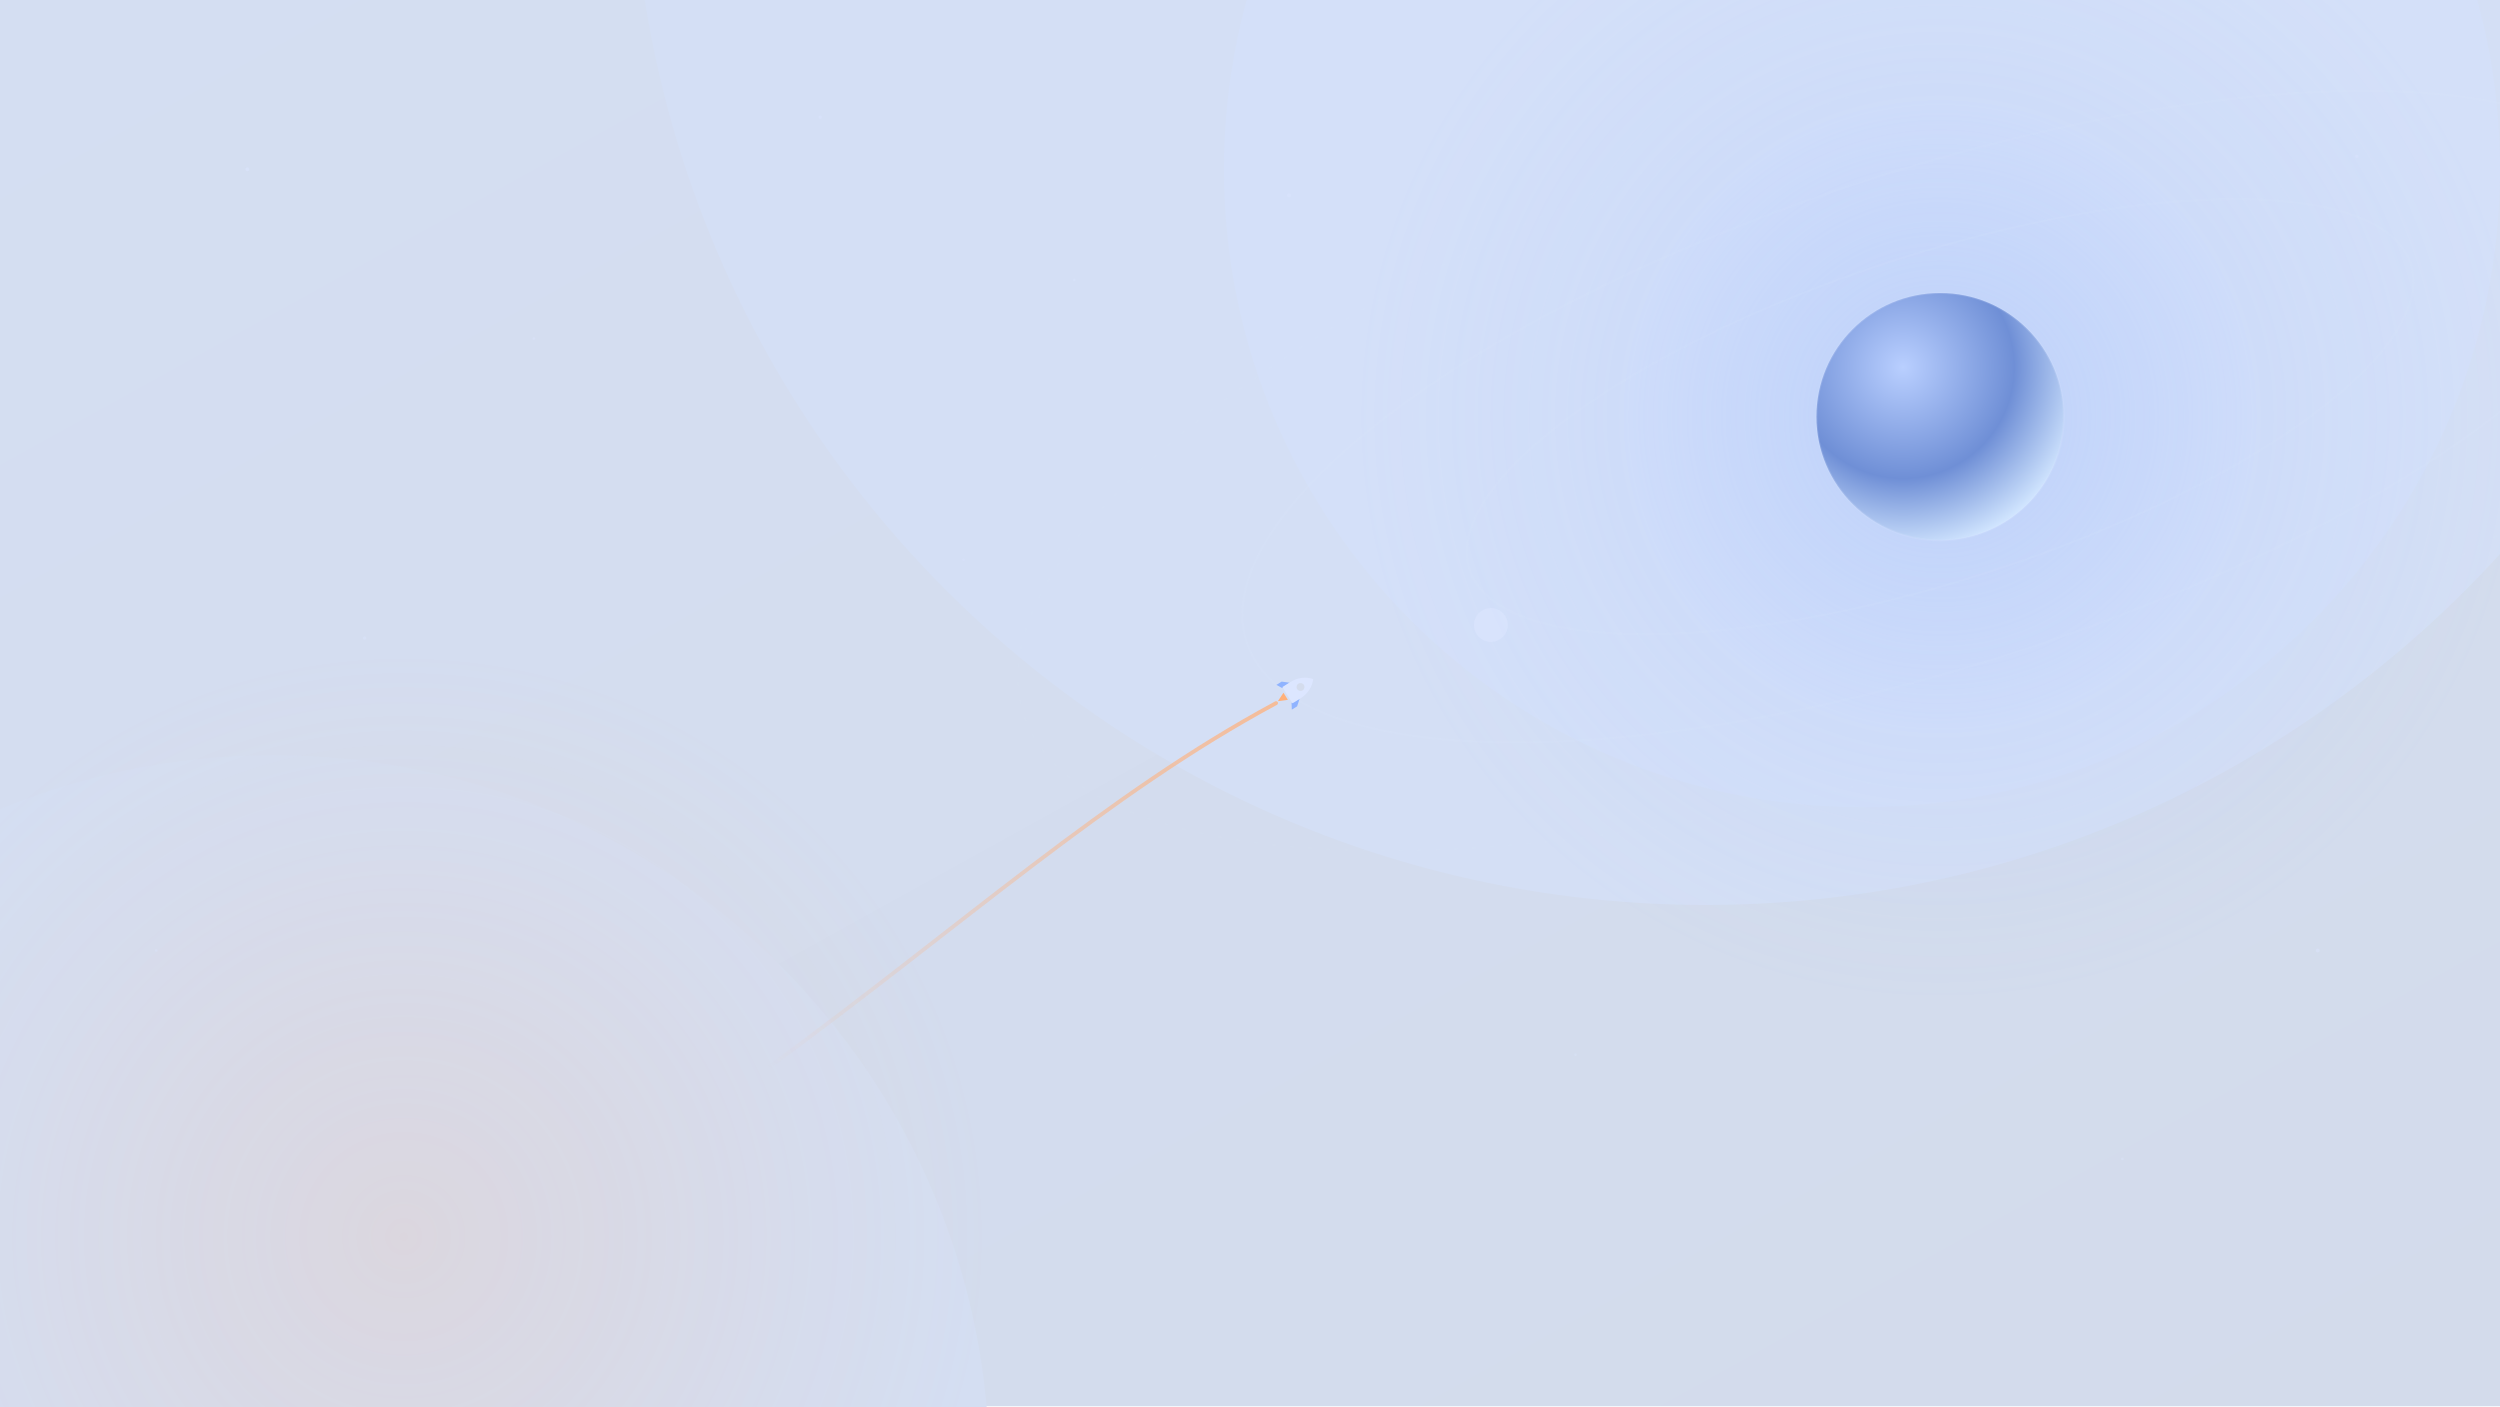
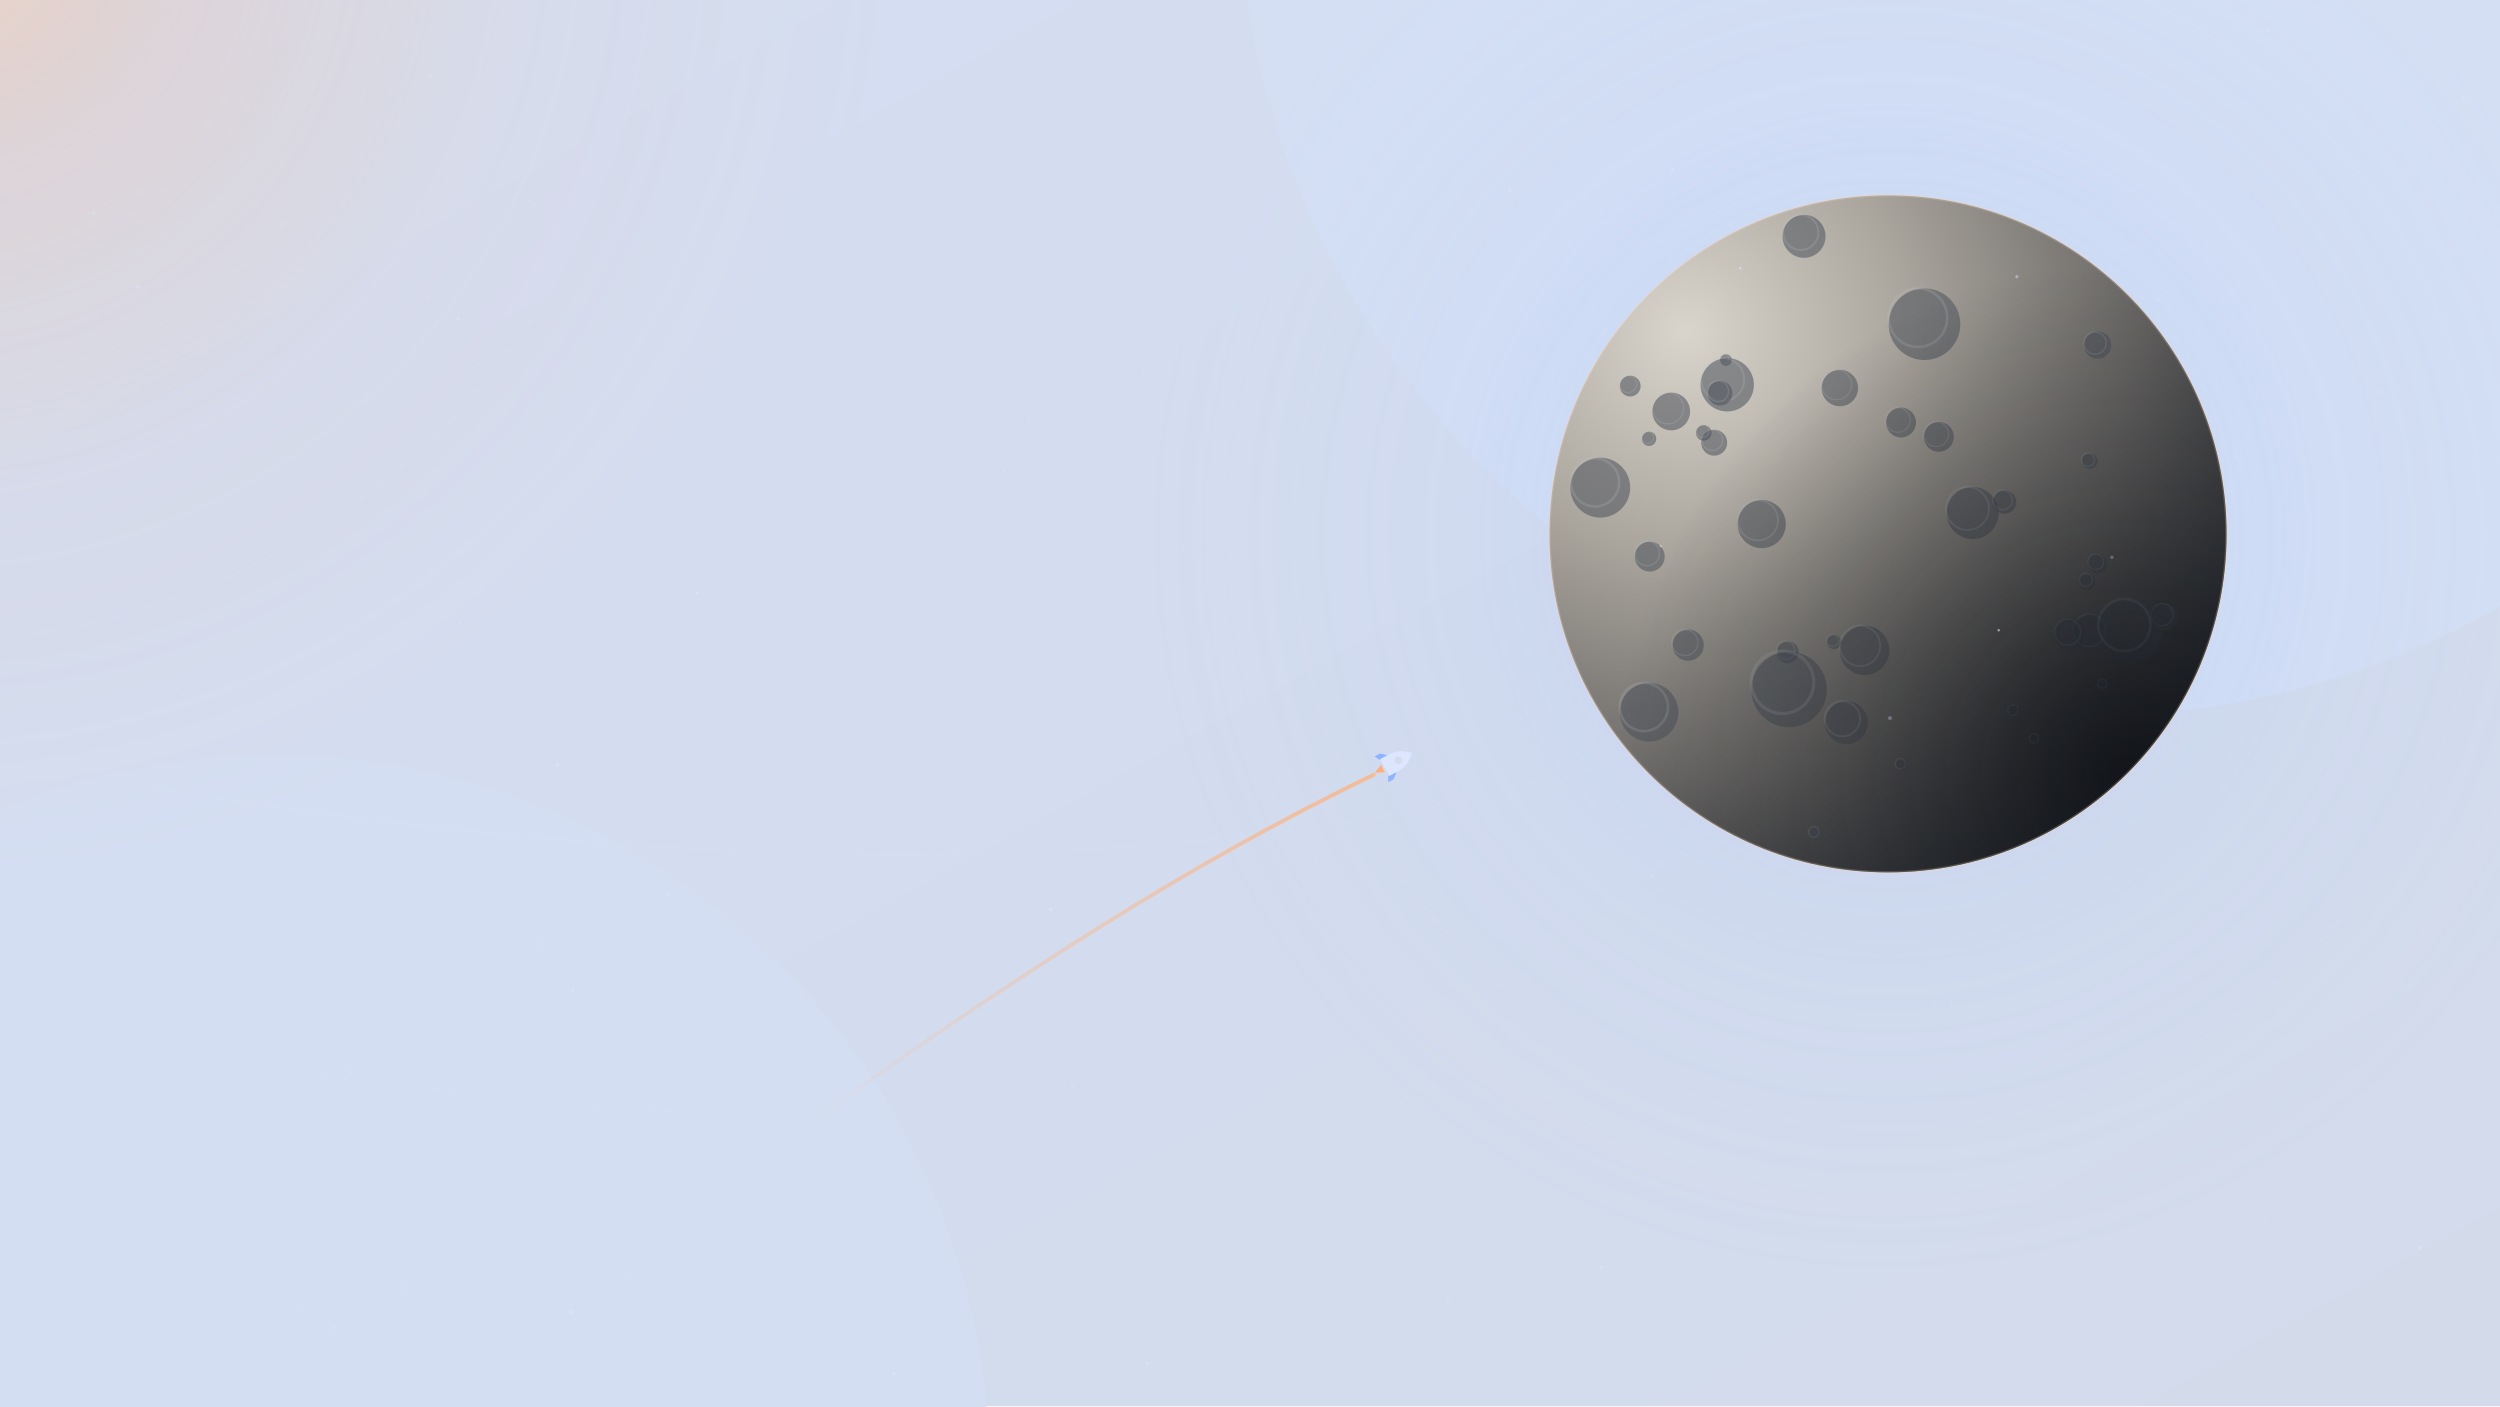
<svg xmlns="http://www.w3.org/2000/svg" width="3840" height="2160" viewBox="0 0 3840 2160">
  <defs>
    <linearGradient id="base" x1="0" y1="0" x2="1" y2="1">
      <stop offset="0" stop-color="#d4def2" />
      <stop offset="1" stop-color="#d3dbeb" />
    </linearGradient>
+     <radialGradient id="sun" cx="0.5" cy="0.5" r="0.5">
+       <stop offset="0" stop-color="#ffd2a8" stop-opacity="0.55" />
+       <stop offset="0.25" stop-color="#ffb07a" stop-opacity="0.22" />
+       <stop offset="0.6" stop-color="#ffb07a" stop-opacity="0.06" />
+       <stop offset="1" stop-color="#ffb07a" stop-opacity="0" />
+     </radialGradient>
    <radialGradient id="glow" cx="0.5" cy="0.5" r="0.5">
-       <stop offset="0" stop-color="#8fb3ff" stop-opacity="0.34" />
-       <stop offset="0.55" stop-color="#8fb3ff" stop-opacity="0.08" />
+       <stop offset="0" stop-color="#8fb3ff" stop-opacity="0.22" />
+       <stop offset="0.6" stop-color="#8fb3ff" stop-opacity="0.05" />
      <stop offset="1" stop-color="#8fb3ff" stop-opacity="0" />
    </radialGradient>
-     <radialGradient id="warm" cx="0.5" cy="0.5" r="0.5">
-       <stop offset="0" stop-color="#ffb07a" stop-opacity="0.16" />
-       <stop offset="1" stop-color="#ffb07a" stop-opacity="0" />
-     </radialGradient>
-     <radialGradient id="planet" cx="0.35" cy="0.3" r="0.75">
-       <stop offset="0" stop-color="#b9cfff" />
-       <stop offset="0.6" stop-color="#6f8fd6" />
-       <stop offset="1" stop-color="#d2e6ff" />
-     </radialGradient>
+     <radialGradient id="mercury" cx="0.2" cy="0.2" r="0.95">
+       <stop offset="0" stop-color="#d9d4cc" />
+       <stop offset="0.35" stop-color="#a9a49c" />
+       <stop offset="0.7" stop-color="#6c6a68" />
+       <stop offset="1" stop-color="rgb(42,45,51)" />
+     </radialGradient>
+     <radialGradient id="night" cx="0.85" cy="0.85" r="0.75">
+       <stop offset="0" stop-color="rgb(13,16,21)" stop-opacity="0.85" />
+       <stop offset="0.55" stop-color="rgb(13,16,21)" stop-opacity="0.35" />
+       <stop offset="1" stop-color="rgb(13,16,21)" stop-opacity="0" />
+     </radialGradient>
+     <clipPath id="disc">
+       <circle cx="2900" cy="820" r="520" />
+     </clipPath>
    <linearGradient id="trail" x1="0" y1="1" x2="1" y2="0">
      <stop offset="0" stop-color="#ffb07a" stop-opacity="0" />
      <stop offset="1" stop-color="#ffb07a" stop-opacity="0.75" />
    </linearGradient>
  </defs>
  <rect width="3840" height="2160" fill="url(#base)" />
-   <circle cx="2620" cy="-260" r="1650" fill="#d4dff5" />
-   <circle cx="2860" cy="260" r="980" fill="#d4e0f9" />
  <circle cx="420" cy="2260" r="1100" fill="#d4def2" />
-   <circle cx="2980" cy="640" r="900" fill="url(#glow)" />
-   <circle cx="620" cy="1900" r="900" fill="url(#warm)" />
-   <g fill="none" stroke="#dce6ff" stroke-opacity="0.07" stroke-width="3">
-     <ellipse cx="2980" cy="640" rx="760" ry="250" transform="rotate(-18 2980 640)" />
-     <ellipse cx="2980" cy="640" rx="1120" ry="380" transform="rotate(-18 2980 640)" />
+   <circle cx="3200" cy="-200" r="1300" fill="#d4dff4" />
+   <circle cx="-120" cy="-140" r="1500" fill="url(#sun)" />
+   <circle cx="2900" cy="820" r="1150" fill="url(#glow)" />
+   <ellipse cx="-120" cy="-140" rx="3300" ry="1250" transform="rotate(14 -120 -140)" fill="none" stroke="#dce6ff" stroke-opacity="0.06" stroke-width="3" />
+   <ellipse cx="-120" cy="-140" rx="3900" ry="1650" transform="rotate(14 -120 -140)" fill="none" stroke="#dce6ff" stroke-opacity="0.035" stroke-width="2" stroke-dasharray="6 22" />
+   <circle cx="2900" cy="820" r="520" fill="url(#mercury)" />
+   <g clip-path="url(#disc)">
+     <circle cx="2817" cy="986" r="11" fill="rgb(77,82,92)" fill-opacity="0.55" />
+     <circle cx="2815" cy="984" r="9" fill="none" stroke="#c7ccd6" stroke-opacity="0.18" stroke-width="2" />
+     <circle cx="3215" cy="974" r="31" fill="rgb(77,82,92)" fill-opacity="0.55" />
+     <circle cx="3209" cy="968" r="25" fill="none" stroke="#c7ccd6" stroke-opacity="0.18" stroke-width="2" />
+     <circle cx="2504" cy="593" r="16" fill="rgb(77,82,92)" fill-opacity="0.55" />
+     <circle cx="2501" cy="590" r="13" fill="none" stroke="#c7ccd6" stroke-opacity="0.18" stroke-width="2" />
+     <circle cx="3206" cy="894" r="13" fill="rgb(77,82,92)" fill-opacity="0.55" />
+     <circle cx="3204" cy="891" r="10" fill="none" stroke="#c7ccd6" stroke-opacity="0.18" stroke-width="2" />
+     <circle cx="2921" cy="1175" r="9" fill="rgb(77,82,92)" fill-opacity="0.55" />
+     <circle cx="2919" cy="1173" r="8" fill="none" stroke="#c7ccd6" stroke-opacity="0.18" stroke-width="2" />
+     <circle cx="2978" cy="671" r="23" fill="rgb(77,82,92)" fill-opacity="0.55" />
+     <circle cx="2974" cy="667" r="19" fill="none" stroke="#c7ccd6" stroke-opacity="0.18" stroke-width="2" />
+     <circle cx="2651" cy="553" r="9" fill="rgb(77,82,92)" fill-opacity="0.55" />
+     <circle cx="2649" cy="551" r="7" fill="none" stroke="#c7ccd6" stroke-opacity="0.18" stroke-width="2" />
+     <circle cx="2633" cy="680" r="20" fill="rgb(77,82,92)" fill-opacity="0.55" />
+     <circle cx="2630" cy="676" r="16" fill="none" stroke="#c7ccd6" stroke-opacity="0.18" stroke-width="2" />
+     <circle cx="3324" cy="948" r="21" fill="rgb(77,82,92)" fill-opacity="0.55" />
+     <circle cx="3321" cy="944" r="17" fill="none" stroke="#c7ccd6" stroke-opacity="0.18" stroke-width="2" />
+     <circle cx="2593" cy="991" r="24" fill="rgb(77,82,92)" fill-opacity="0.55" />
+     <circle cx="2588" cy="987" r="20" fill="none" stroke="#c7ccd6" stroke-opacity="0.18" stroke-width="2" />
+     <circle cx="2533" cy="674" r="11" fill="rgb(77,82,92)" fill-opacity="0.55" />
+     <circle cx="2531" cy="672" r="9" fill="none" stroke="#c7ccd6" stroke-opacity="0.18" stroke-width="2" />
+     <circle cx="2567" cy="632" r="29" fill="rgb(77,82,92)" fill-opacity="0.55" />
+     <circle cx="2562" cy="627" r="24" fill="none" stroke="#c7ccd6" stroke-opacity="0.18" stroke-width="2" />
+     <circle cx="3230" cy="1052" r="9" fill="rgb(77,82,92)" fill-opacity="0.55" />
+     <circle cx="3229" cy="1050" r="7" fill="none" stroke="#c7ccd6" stroke-opacity="0.18" stroke-width="2" />
+     <circle cx="2653" cy="591" r="41" fill="rgb(77,82,92)" fill-opacity="0.55" />
+     <circle cx="2646" cy="583" r="33" fill="none" stroke="#c7ccd6" stroke-opacity="0.18" stroke-width="3" />
+     <circle cx="2956" cy="498" r="55" fill="rgb(77,82,92)" fill-opacity="0.55" />
+     <circle cx="2946" cy="488" r="45" fill="none" stroke="#c7ccd6" stroke-opacity="0.18" stroke-width="4" />
+     <circle cx="2746" cy="1002" r="17" fill="rgb(77,82,92)" fill-opacity="0.55" />
+     <circle cx="2743" cy="999" r="14" fill="none" stroke="#c7ccd6" stroke-opacity="0.18" stroke-width="2" />
+     <circle cx="2826" cy="596" r="28" fill="rgb(77,82,92)" fill-opacity="0.55" />
+     <circle cx="2821" cy="591" r="23" fill="none" stroke="#c7ccd6" stroke-opacity="0.18" stroke-width="2" />
+     <circle cx="2458" cy="749" r="46" fill="rgb(77,82,92)" fill-opacity="0.55" />
+     <circle cx="2450" cy="741" r="37" fill="none" stroke="#c7ccd6" stroke-opacity="0.18" stroke-width="4" />
+     <circle cx="2788" cy="1280" r="10" fill="rgb(77,82,92)" fill-opacity="0.55" />
+     <circle cx="2786" cy="1278" r="8" fill="none" stroke="#c7ccd6" stroke-opacity="0.18" stroke-width="2" />
+     <circle cx="2706" cy="805" r="37" fill="rgb(77,82,92)" fill-opacity="0.55" />
+     <circle cx="2700" cy="799" r="31" fill="none" stroke="#c7ccd6" stroke-opacity="0.18" stroke-width="3" />
+     <circle cx="3093" cy="1093" r="9" fill="rgb(77,82,92)" fill-opacity="0.55" />
+     <circle cx="3092" cy="1091" r="8" fill="none" stroke="#c7ccd6" stroke-opacity="0.18" stroke-width="2" />
+     <circle cx="3030" cy="788" r="40" fill="rgb(77,82,92)" fill-opacity="0.55" />
+     <circle cx="3022" cy="781" r="33" fill="none" stroke="#c7ccd6" stroke-opacity="0.18" stroke-width="3" />
+     <circle cx="2748" cy="1059" r="58" fill="rgb(77,82,92)" fill-opacity="0.55" />
+     <circle cx="2738" cy="1048" r="48" fill="none" stroke="#c7ccd6" stroke-opacity="0.18" stroke-width="5" />
+     <circle cx="2617" cy="665" r="12" fill="rgb(77,82,92)" fill-opacity="0.55" />
+     <circle cx="2615" cy="662" r="10" fill="none" stroke="#c7ccd6" stroke-opacity="0.18" stroke-width="2" />
+     <circle cx="3210" cy="708" r="12" fill="rgb(77,82,92)" fill-opacity="0.55" />
+     <circle cx="3207" cy="706" r="10" fill="none" stroke="#c7ccd6" stroke-opacity="0.18" stroke-width="2" />
+     <circle cx="3272" cy="969" r="49" fill="rgb(77,82,92)" fill-opacity="0.55" />
+     <circle cx="3263" cy="960" r="40" fill="none" stroke="#c7ccd6" stroke-opacity="0.18" stroke-width="4" />
+     <circle cx="2836" cy="1110" r="33" fill="rgb(77,82,92)" fill-opacity="0.55" />
+     <circle cx="2830" cy="1104" r="27" fill="none" stroke="#c7ccd6" stroke-opacity="0.18" stroke-width="3" />
+     <circle cx="3222" cy="866" r="15" fill="rgb(77,82,92)" fill-opacity="0.55" />
+     <circle cx="3219" cy="863" r="12" fill="none" stroke="#c7ccd6" stroke-opacity="0.18" stroke-width="2" />
+     <circle cx="2642" cy="604" r="19" fill="rgb(77,82,92)" fill-opacity="0.55" />
+     <circle cx="2639" cy="601" r="16" fill="none" stroke="#c7ccd6" stroke-opacity="0.18" stroke-width="2" />
+     <circle cx="2920" cy="649" r="23" fill="rgb(77,82,92)" fill-opacity="0.55" />
+     <circle cx="2915" cy="645" r="19" fill="none" stroke="#c7ccd6" stroke-opacity="0.18" stroke-width="2" />
+     <circle cx="2533" cy="1094" r="45" fill="rgb(77,82,92)" fill-opacity="0.55" />
+     <circle cx="2525" cy="1086" r="37" fill="none" stroke="#c7ccd6" stroke-opacity="0.18" stroke-width="4" />
+     <circle cx="3180" cy="975" r="25" fill="rgb(77,82,92)" fill-opacity="0.55" />
+     <circle cx="3176" cy="971" r="20" fill="none" stroke="#c7ccd6" stroke-opacity="0.18" stroke-width="2" />
+     <circle cx="3222" cy="530" r="21" fill="rgb(77,82,92)" fill-opacity="0.55" />
+     <circle cx="3218" cy="527" r="17" fill="none" stroke="#c7ccd6" stroke-opacity="0.18" stroke-width="2" />
+     <circle cx="2771" cy="363" r="33" fill="rgb(77,82,92)" fill-opacity="0.55" />
+     <circle cx="2766" cy="357" r="27" fill="none" stroke="#c7ccd6" stroke-opacity="0.18" stroke-width="3" />
+     <circle cx="3079" cy="771" r="18" fill="rgb(77,82,92)" fill-opacity="0.55" />
+     <circle cx="3076" cy="768" r="15" fill="none" stroke="#c7ccd6" stroke-opacity="0.18" stroke-width="2" />
+     <circle cx="3126" cy="1136" r="9" fill="rgb(77,82,92)" fill-opacity="0.55" />
+     <circle cx="3124" cy="1134" r="7" fill="none" stroke="#c7ccd6" stroke-opacity="0.18" stroke-width="2" />
+     <circle cx="2534" cy="855" r="23" fill="rgb(77,82,92)" fill-opacity="0.55" />
+     <circle cx="2530" cy="850" r="19" fill="none" stroke="#c7ccd6" stroke-opacity="0.18" stroke-width="2" />
+     <circle cx="2864" cy="999" r="38" fill="rgb(77,82,92)" fill-opacity="0.55" />
+     <circle cx="2857" cy="992" r="31" fill="none" stroke="#c7ccd6" stroke-opacity="0.18" stroke-width="3" />
+     <circle cx="2900" cy="820" r="520" fill="url(#night)" />
  </g>
-   <ellipse cx="2980" cy="640" rx="1480" ry="510" transform="rotate(-18 2980 640)" fill="none" stroke="#dce6ff" stroke-opacity="0.035" stroke-width="2" stroke-dasharray="6 22" />
-   <circle cx="2980" cy="640" r="190" fill="url(#planet)" />
-   <circle cx="2980" cy="640" r="190" fill="none" stroke="#dce6ff" stroke-opacity="0.18" stroke-width="3" />
-   <circle cx="2290" cy="960" r="26" fill="#dce6ff" fill-opacity="0.55" />
-   <path d="M1180 1640 C 1480 1420, 1700 1220, 1960 1080" fill="none" stroke="url(#trail)" stroke-width="6" stroke-linecap="round" />
-   <g transform="translate(1990 1060) rotate(58) scale(3.2) translate(-12 -12)">
+   <circle cx="2900" cy="820" r="520" fill="none" stroke="#ffd2a8" stroke-opacity="0.22" stroke-width="4" />
+   <path d="M1250 1720 C 1560 1500, 1820 1330, 2110 1190" fill="none" stroke="url(#trail)" stroke-width="6" stroke-linecap="round" />
+   <g transform="translate(2140 1172) rotate(62) scale(3.2) translate(-12 -12)">
    <path d="M7.5 12.5L5 15.5v3l2.8-1.6z" fill="#8fb3ff" />
    <path d="M16.5 12.5L19 15.5v3l-2.8-1.6z" fill="#8fb3ff" />
    <path d="M12 2c3 2.5 4.6 6 4.6 10v4.6H7.4V12C7.4 8 9 4.5 12 2z" fill="#dce6ff" />
    <circle cx="12" cy="9.2" r="1.9" fill="#d4dced" />
    <path d="M10 17.6h4l-2 4.4z" fill="#ffb07a" />
  </g>
  <g fill="#dce6ff">
-     <circle cx="380" cy="260" r="3" fill-opacity="0.5" />
-     <circle cx="820" cy="520" r="2" fill-opacity="0.35" />
-     <circle cx="1260" cy="180" r="2.5" fill-opacity="0.45" />
-     <circle cx="1650" cy="430" r="2" fill-opacity="0.3" />
-     <circle cx="560" cy="980" r="2.5" fill-opacity="0.35" />
-     <circle cx="1980" cy="300" r="3" fill-opacity="0.4" />
-     <circle cx="3560" cy="1460" r="3" fill-opacity="0.4" />
-     <circle cx="3260" cy="1780" r="2" fill-opacity="0.3" />
-     <circle cx="3620" cy="240" r="2.5" fill-opacity="0.45" />
-     <circle cx="2420" cy="1620" r="2" fill-opacity="0.3" />
-     <circle cx="1480" cy="860" r="2" fill-opacity="0.25" />
-     <circle cx="240" cy="1460" r="2" fill-opacity="0.3" />
+     <circle cx="2537" cy="1345" r="2" fill-opacity="0.55" />
+     <circle cx="2569" cy="261" r="2.5" fill-opacity="0.55" />
+     <circle cx="1647" cy="1670" r="2.5" fill-opacity="0.45" />
+     <circle cx="464" cy="2012" r="2.5" fill-opacity="0.2" />
+     <circle cx="820" cy="315" r="2" fill-opacity="0.45" />
+     <circle cx="704" cy="490" r="2" fill-opacity="0.55" />
+     <circle cx="255" cy="459" r="1.5" fill-opacity="0.55" />
+     <circle cx="659" cy="455" r="2" fill-opacity="0.55" />
+     <circle cx="144" cy="328" r="2" fill-opacity="0.55" />
+     <circle cx="1581" cy="648" r="2" fill-opacity="0.35" />
+     <circle cx="2506" cy="1531" r="2.5" fill-opacity="0.2" />
+     <circle cx="512" cy="2039" r="2.5" fill-opacity="0.45" />
+     <circle cx="2021" cy="1317" r="1.5" fill-opacity="0.3" />
+     <circle cx="458" cy="1443" r="2" fill-opacity="0.45" />
+     <circle cx="3434" cy="701" r="3" fill-opacity="0.2" />
+     <circle cx="880" cy="1521" r="2" fill-opacity="0.55" />
+     <circle cx="3784" cy="150" r="3" fill-opacity="0.35" />
+     <circle cx="2673" cy="412" r="2" fill-opacity="0.55" />
+     <circle cx="1542" cy="724" r="2" fill-opacity="0.3" />
+     <circle cx="2221" cy="2099" r="2" fill-opacity="0.3" />
+     <circle cx="2551" cy="839" r="2" fill-opacity="0.45" />
+     <circle cx="3070" cy="968" r="2" fill-opacity="0.55" />
+     <circle cx="2058" cy="1496" r="1.5" fill-opacity="0.2" />
+     <circle cx="3276" cy="1184" r="2.5" fill-opacity="0.35" />
+     <circle cx="833" cy="1450" r="2.5" fill-opacity="0.35" />
+     <circle cx="1533" cy="369" r="2" fill-opacity="0.2" />
+     <circle cx="969" cy="1965" r="2" fill-opacity="0.35" />
+     <circle cx="877" cy="2016" r="3" fill-opacity="0.55" />
+     <circle cx="3482" cy="47" r="2.5" fill-opacity="0.35" />
+     <circle cx="3315" cy="387" r="1.5" fill-opacity="0.45" />
+     <circle cx="3244" cy="856" r="2.5" fill-opacity="0.3" />
+     <circle cx="1817" cy="1401" r="1.5" fill-opacity="0.45" />
+     <circle cx="1937" cy="1684" r="1.5" fill-opacity="0.3" />
+     <circle cx="736" cy="560" r="1.5" fill-opacity="0.3" />
+     <circle cx="2459" cy="1946" r="2" fill-opacity="0.55" />
+     <circle cx="3425" cy="1982" r="2" fill-opacity="0.3" />
+     <circle cx="2287" cy="576" r="1.5" fill-opacity="0.2" />
+     <circle cx="3314" cy="460" r="3" fill-opacity="0.3" />
+     <circle cx="1816" cy="837" r="2" fill-opacity="0.2" />
+     <circle cx="1071" cy="911" r="2" fill-opacity="0.55" />
+     <circle cx="1025" cy="1375" r="2" fill-opacity="0.55" />
+     <circle cx="1756" cy="576" r="1.5" fill-opacity="0.35" />
+     <circle cx="3716" cy="1916" r="3" fill-opacity="0.55" />
+     <circle cx="1762" cy="2094" r="2" fill-opacity="0.55" />
+     <circle cx="661" cy="116" r="2.5" fill-opacity="0.3" />
+     <circle cx="2532" cy="56" r="2" fill-opacity="0.3" />
+     <circle cx="619" cy="1979" r="3" fill-opacity="0.2" />
+     <circle cx="2319" cy="292" r="2" fill-opacity="0.55" />
+     <circle cx="2213" cy="2016" r="1.5" fill-opacity="0.55" />
+     <circle cx="272" cy="1057" r="2" fill-opacity="0.35" />
+     <circle cx="212" cy="440" r="3" fill-opacity="0.45" />
+     <circle cx="2340" cy="154" r="1.5" fill-opacity="0.45" />
+     <circle cx="1373" cy="2110" r="3" fill-opacity="0.55" />
+     <circle cx="856" cy="1175" r="2.5" fill-opacity="0.55" />
+     <circle cx="2224" cy="1998" r="3" fill-opacity="0.3" />
+     <circle cx="2903" cy="1103" r="3" fill-opacity="0.3" />
+     <circle cx="3480" cy="1873" r="2" fill-opacity="0.45" />
+     <circle cx="538" cy="1647" r="2.5" fill-opacity="0.35" />
+     <circle cx="337" cy="1025" r="2.5" fill-opacity="0.2" />
+     <circle cx="911" cy="1280" r="1.5" fill-opacity="0.3" />
+     <circle cx="2973" cy="1539" r="2" fill-opacity="0.35" />
+     <circle cx="3656" cy="602" r="2.5" fill-opacity="0.3" />
+     <circle cx="3098" cy="425" r="2.5" fill-opacity="0.45" />
+     <circle cx="706" cy="956" r="2" fill-opacity="0.45" />
+     <circle cx="2151" cy="1694" r="2" fill-opacity="0.45" />
+     <circle cx="841" cy="1500" r="2" fill-opacity="0.2" />
+     <circle cx="2997" cy="1538" r="1.5" fill-opacity="0.35" />
+     <circle cx="2309" cy="1918" r="2.5" fill-opacity="0.2" />
+     <circle cx="1614" cy="1397" r="3" fill-opacity="0.55" />
+     <circle cx="1250" cy="303" r="1.5" fill-opacity="0.3" />
  </g>
</svg>
